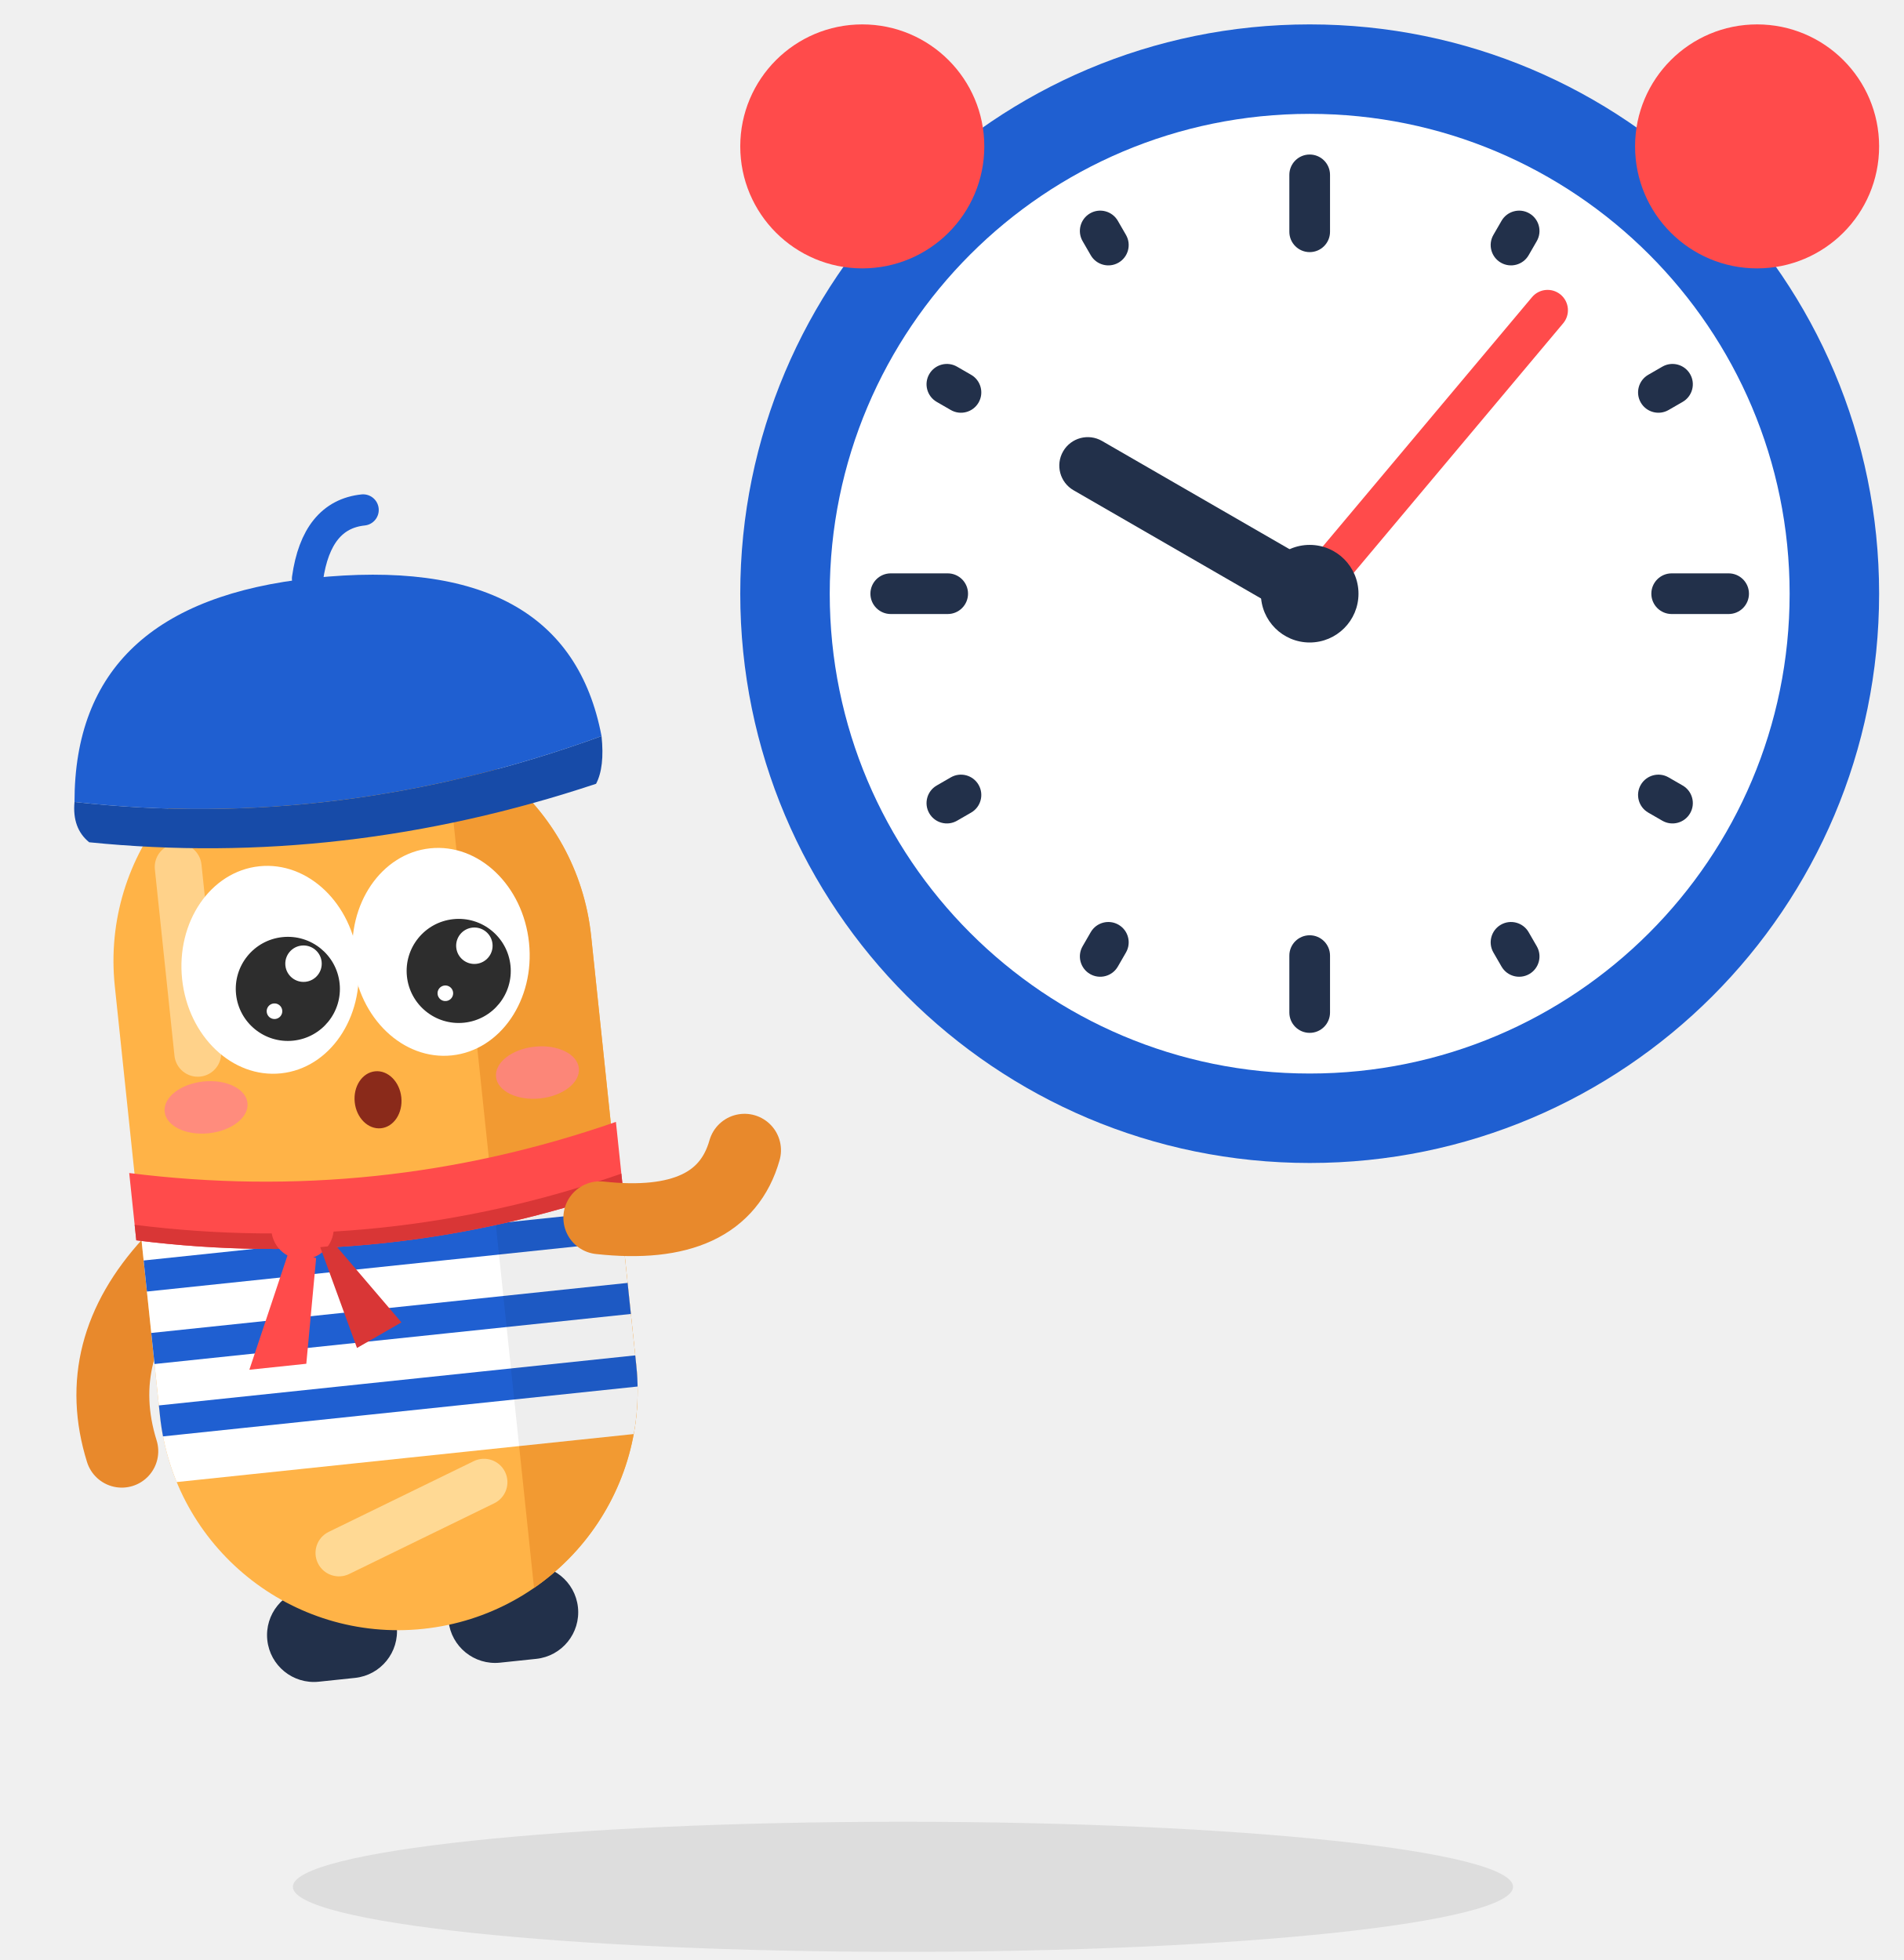
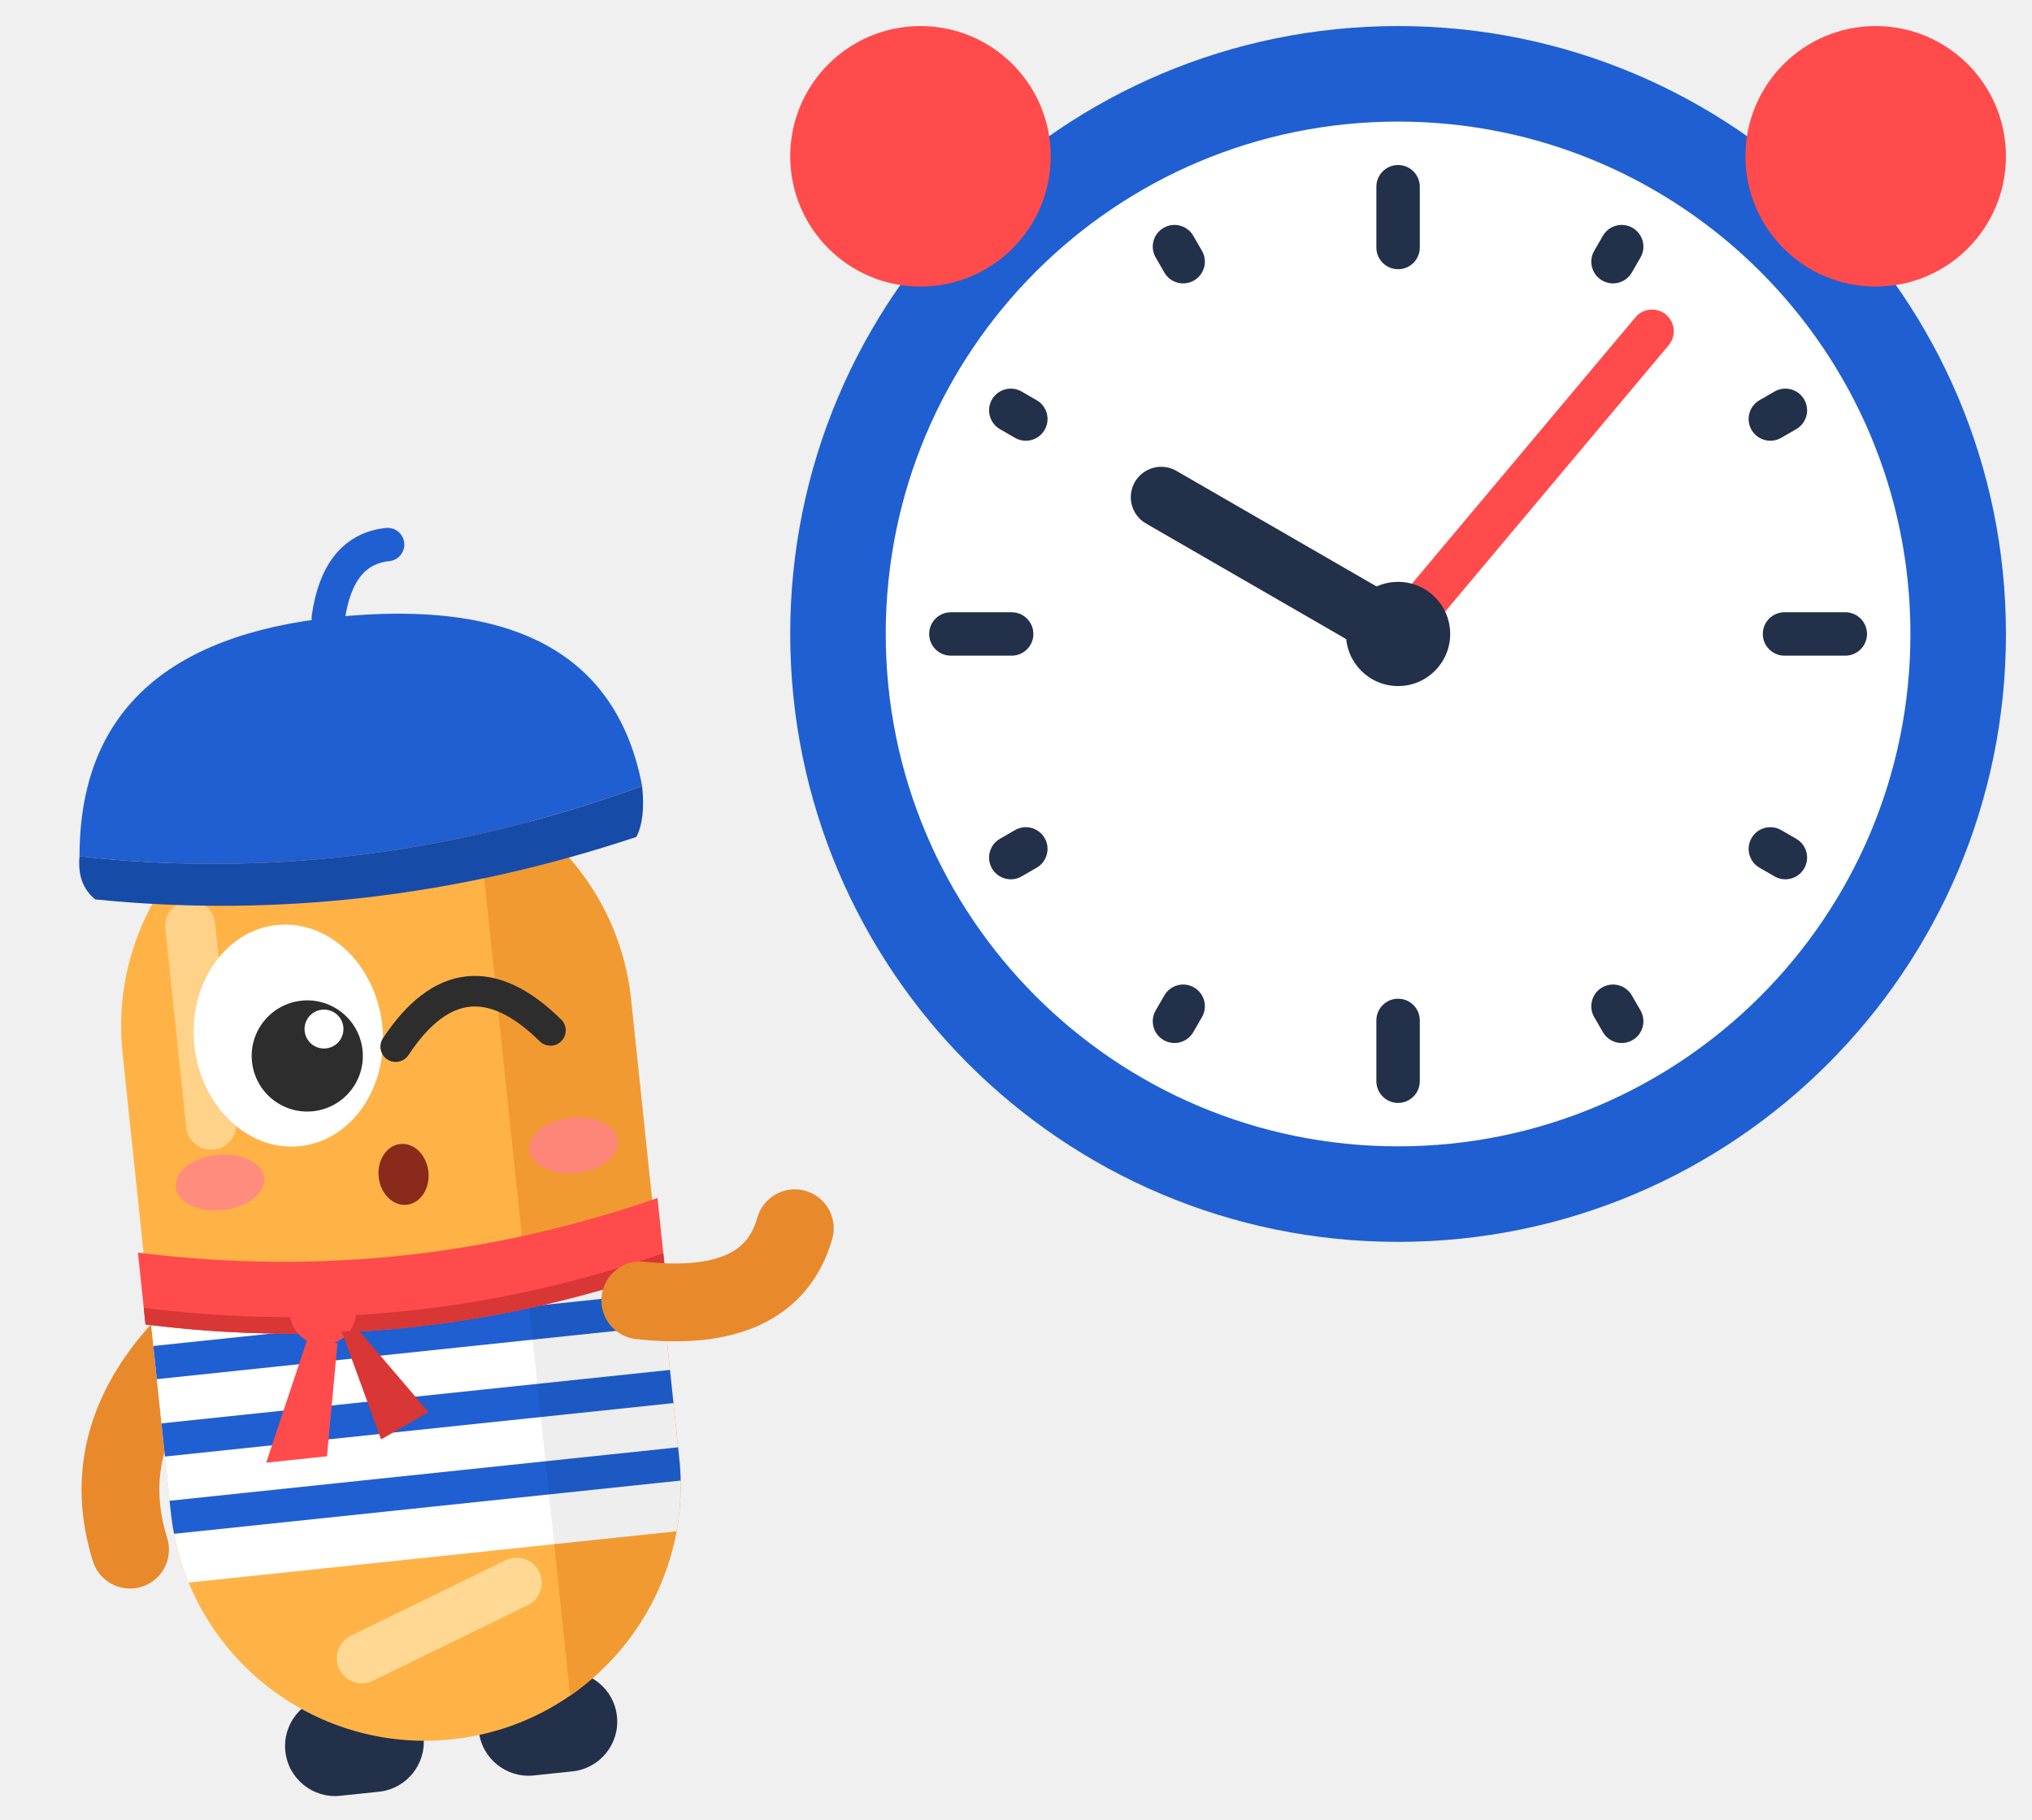
- <svg xmlns="http://www.w3.org/2000/svg" viewBox="78 84 468 482" width="468" height="482">
-   <ellipse cx="300" cy="548" rx="150" ry="16" fill="#000" opacity=".08" />
+ <svg xmlns="http://www.w3.org/2000/svg" viewBox="78 84 468 419" width="468" height="419">
  <g transform="translate(400 230)">
    <circle r="140" fill="#1f5fd1" />
    <circle r="118" fill="#fff" />
    <rect x="-5" y="-108" width="10" height="24" rx="5" fill="#22304a" transform="rotate(0)" />
    <rect x="-5" y="-108" width="10" height="14" rx="5" fill="#22304a" transform="rotate(30)" />
    <rect x="-5" y="-108" width="10" height="14" rx="5" fill="#22304a" transform="rotate(60)" />
    <rect x="-5" y="-108" width="10" height="24" rx="5" fill="#22304a" transform="rotate(90)" />
    <rect x="-5" y="-108" width="10" height="14" rx="5" fill="#22304a" transform="rotate(120)" />
    <rect x="-5" y="-108" width="10" height="14" rx="5" fill="#22304a" transform="rotate(150)" />
    <rect x="-5" y="-108" width="10" height="24" rx="5" fill="#22304a" transform="rotate(180)" />
    <rect x="-5" y="-108" width="10" height="14" rx="5" fill="#22304a" transform="rotate(210)" />
    <rect x="-5" y="-108" width="10" height="14" rx="5" fill="#22304a" transform="rotate(240)" />
    <rect x="-5" y="-108" width="10" height="24" rx="5" fill="#22304a" transform="rotate(270)" />
    <rect x="-5" y="-108" width="10" height="14" rx="5" fill="#22304a" transform="rotate(300)" />
    <rect x="-5" y="-108" width="10" height="14" rx="5" fill="#22304a" transform="rotate(330)" />
    <rect x="-7" y="-70" width="14" height="78" rx="7" fill="#22304a" transform="rotate(-60)" />
    <rect x="-5" y="-96" width="10" height="104" rx="5" fill="#ff4b4b" transform="rotate(40)" />
    <circle r="12" fill="#22304a" />
    <circle cx="-110" cy="-110" r="30" fill="#ff4b4b" />
    <circle cx="110" cy="-110" r="30" fill="#ff4b4b" />
  </g>
  <g transform="translate(170 370) scale(0.64) rotate(-6)">
    <defs>
      <clipPath id="b8">
        <rect x="-92" y="-170" width="184" height="350" rx="92" />
      </clipPath>
    </defs>
    <rect x="-60" y="160" width="50" height="36" rx="18" fill="#22304a" />
    <rect x="10" y="160" width="50" height="36" rx="18" fill="#22304a" />
    <path d="M-82 30 Q-116 60 -108 100" fill="none" stroke="#e8892c" stroke-width="28" stroke-linecap="round" />
    <g clip-path="url(#b8)">
      <rect x="-92" y="-170" width="184" height="350" fill="#ffb347" />
      <rect x="44" y="-170" width="60" height="350" fill="#f29a32" />
      <rect x="-72" y="-130" width="18" height="90" rx="9" fill="#ffd28a" />
      <rect x="-92" y="10" width="184" height="104" fill="#ffffff" />
      <rect x="-92" y="28" width="184" height="12" fill="#1f5fd1" />
      <rect x="-92" y="56" width="184" height="12" fill="#1f5fd1" />
      <rect x="-92" y="84" width="184" height="12" fill="#1f5fd1" />
      <rect x="44" y="10" width="60" height="104" fill="#000" opacity=".07" />
      <rect x="-40" y="128" width="80" height="18" rx="9" fill="#ffd994" transform="rotate(-20 0 137)" />
    </g>
    <ellipse cx="-32" cy="-78" rx="34" ry="40" fill="#ffffff" />
-     <ellipse cx="34" cy="-78" rx="34" ry="40" fill="#ffffff" />
    <circle cx="-26" cy="-70" r="20" fill="#2d2d2d" />
-     <circle cx="40" cy="-70" r="20" fill="#2d2d2d" />
    <circle cx="-19" cy="-79" r="7" fill="#ffffff" />
-     <circle cx="47" cy="-79" r="7" fill="#ffffff" />
-     <circle cx="-32" cy="-62" r="3" fill="#ffffff" />
-     <circle cx="34" cy="-62" r="3" fill="#ffffff" />
+     <path d="M6 -70 Q34 -104 62 -70" fill="none" stroke="#2d2d2d" stroke-width="11" stroke-linecap="round" />
    <ellipse cx="-62" cy="-28" rx="16" ry="10" fill="#ff7f8f" opacity=".75" />
    <ellipse cx="66" cy="-28" rx="16" ry="10" fill="#ff7f8f" opacity=".75" />
    <ellipse cx="4" cy="-24" rx="9" ry="11" fill="#8a2a1a" />
    <path d="M-94 -6 Q0 16 94 -6 V20 Q0 42 -94 20 Z" fill="#ff4b4b" />
    <path d="M-94 14 Q0 36 94 14 V20 Q0 42 -94 20 Z" fill="#d93636" />
    <circle cx="-30" cy="22" r="12" fill="#ff4b4b" />
    <path d="M-36 30 L-56 74 L-34 74 L-26 34 Z" fill="#ff4b4b" />
    <path d="M-24 30 L-14 70 L4 62 L-18 30 Z" fill="#d93636" />
    <path d="M-100 -150 Q-92 -226 0 -226 Q98 -226 104 -154 Q0 -128 -100 -150 Z" fill="#1f5fd1" />
    <path d="M-100 -150 Q0 -128 104 -154 Q104 -142 100 -136 Q0 -114 -96 -134 Q-102 -140 -100 -150 Z" fill="#174ba8" />
    <path d="M-2 -226 Q4 -250 22 -250" fill="none" stroke="#1f5fd1" stroke-width="12" stroke-linecap="round" />
    <path d="M84 30 Q130 40 142 10" fill="none" stroke="#e8892c" stroke-width="28" stroke-linecap="round" />
  </g>
</svg>
